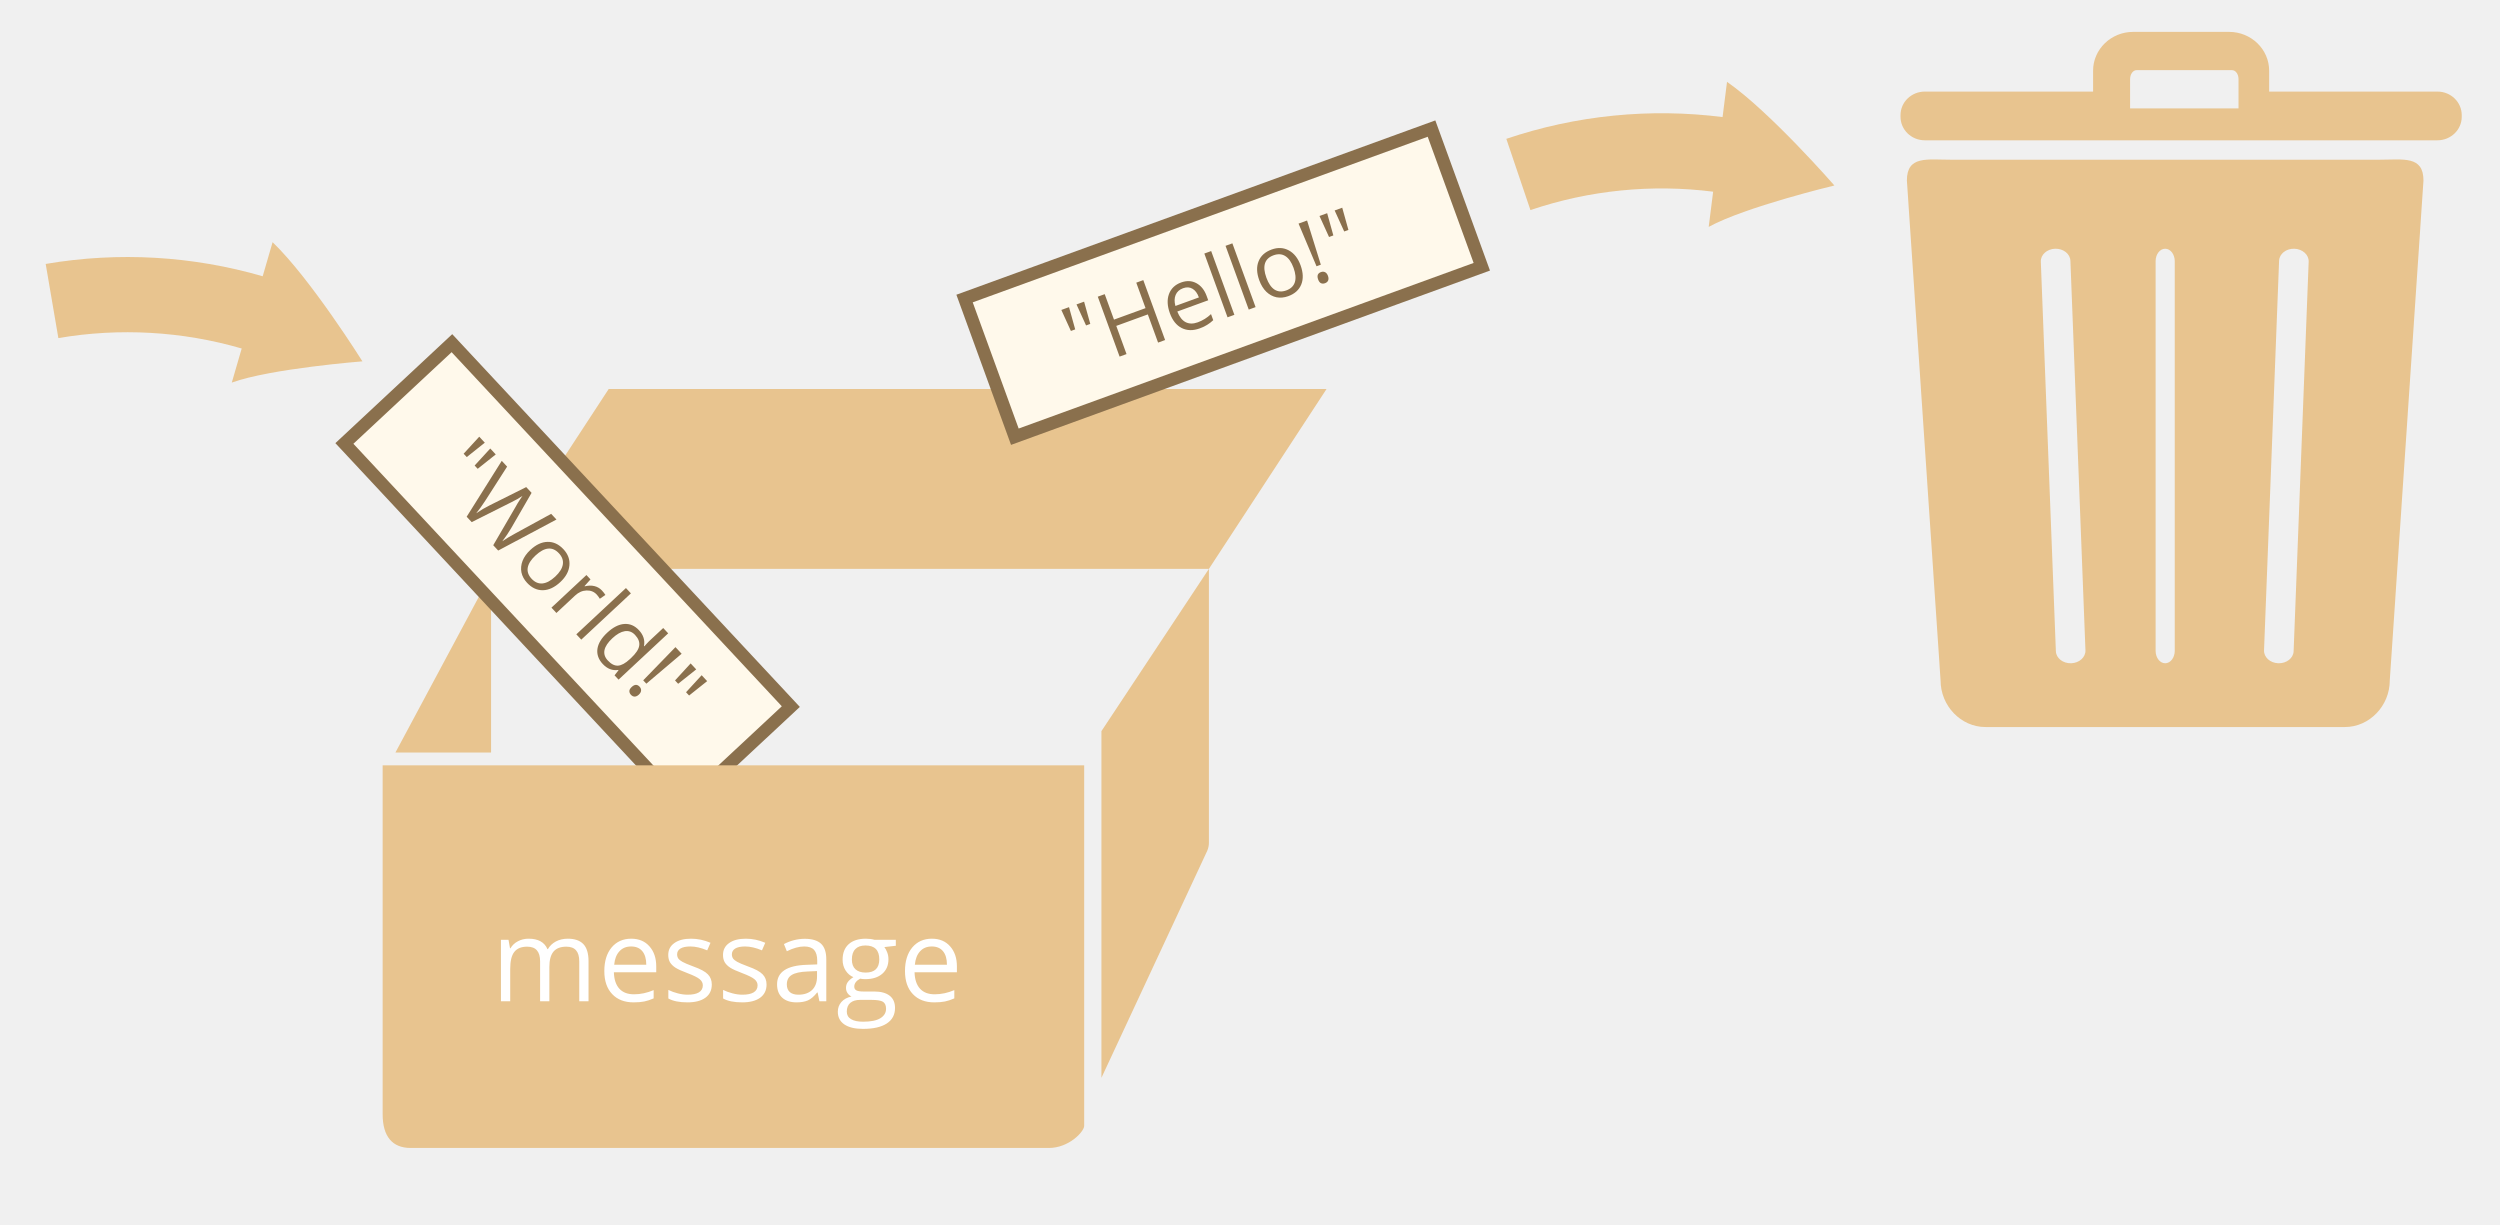
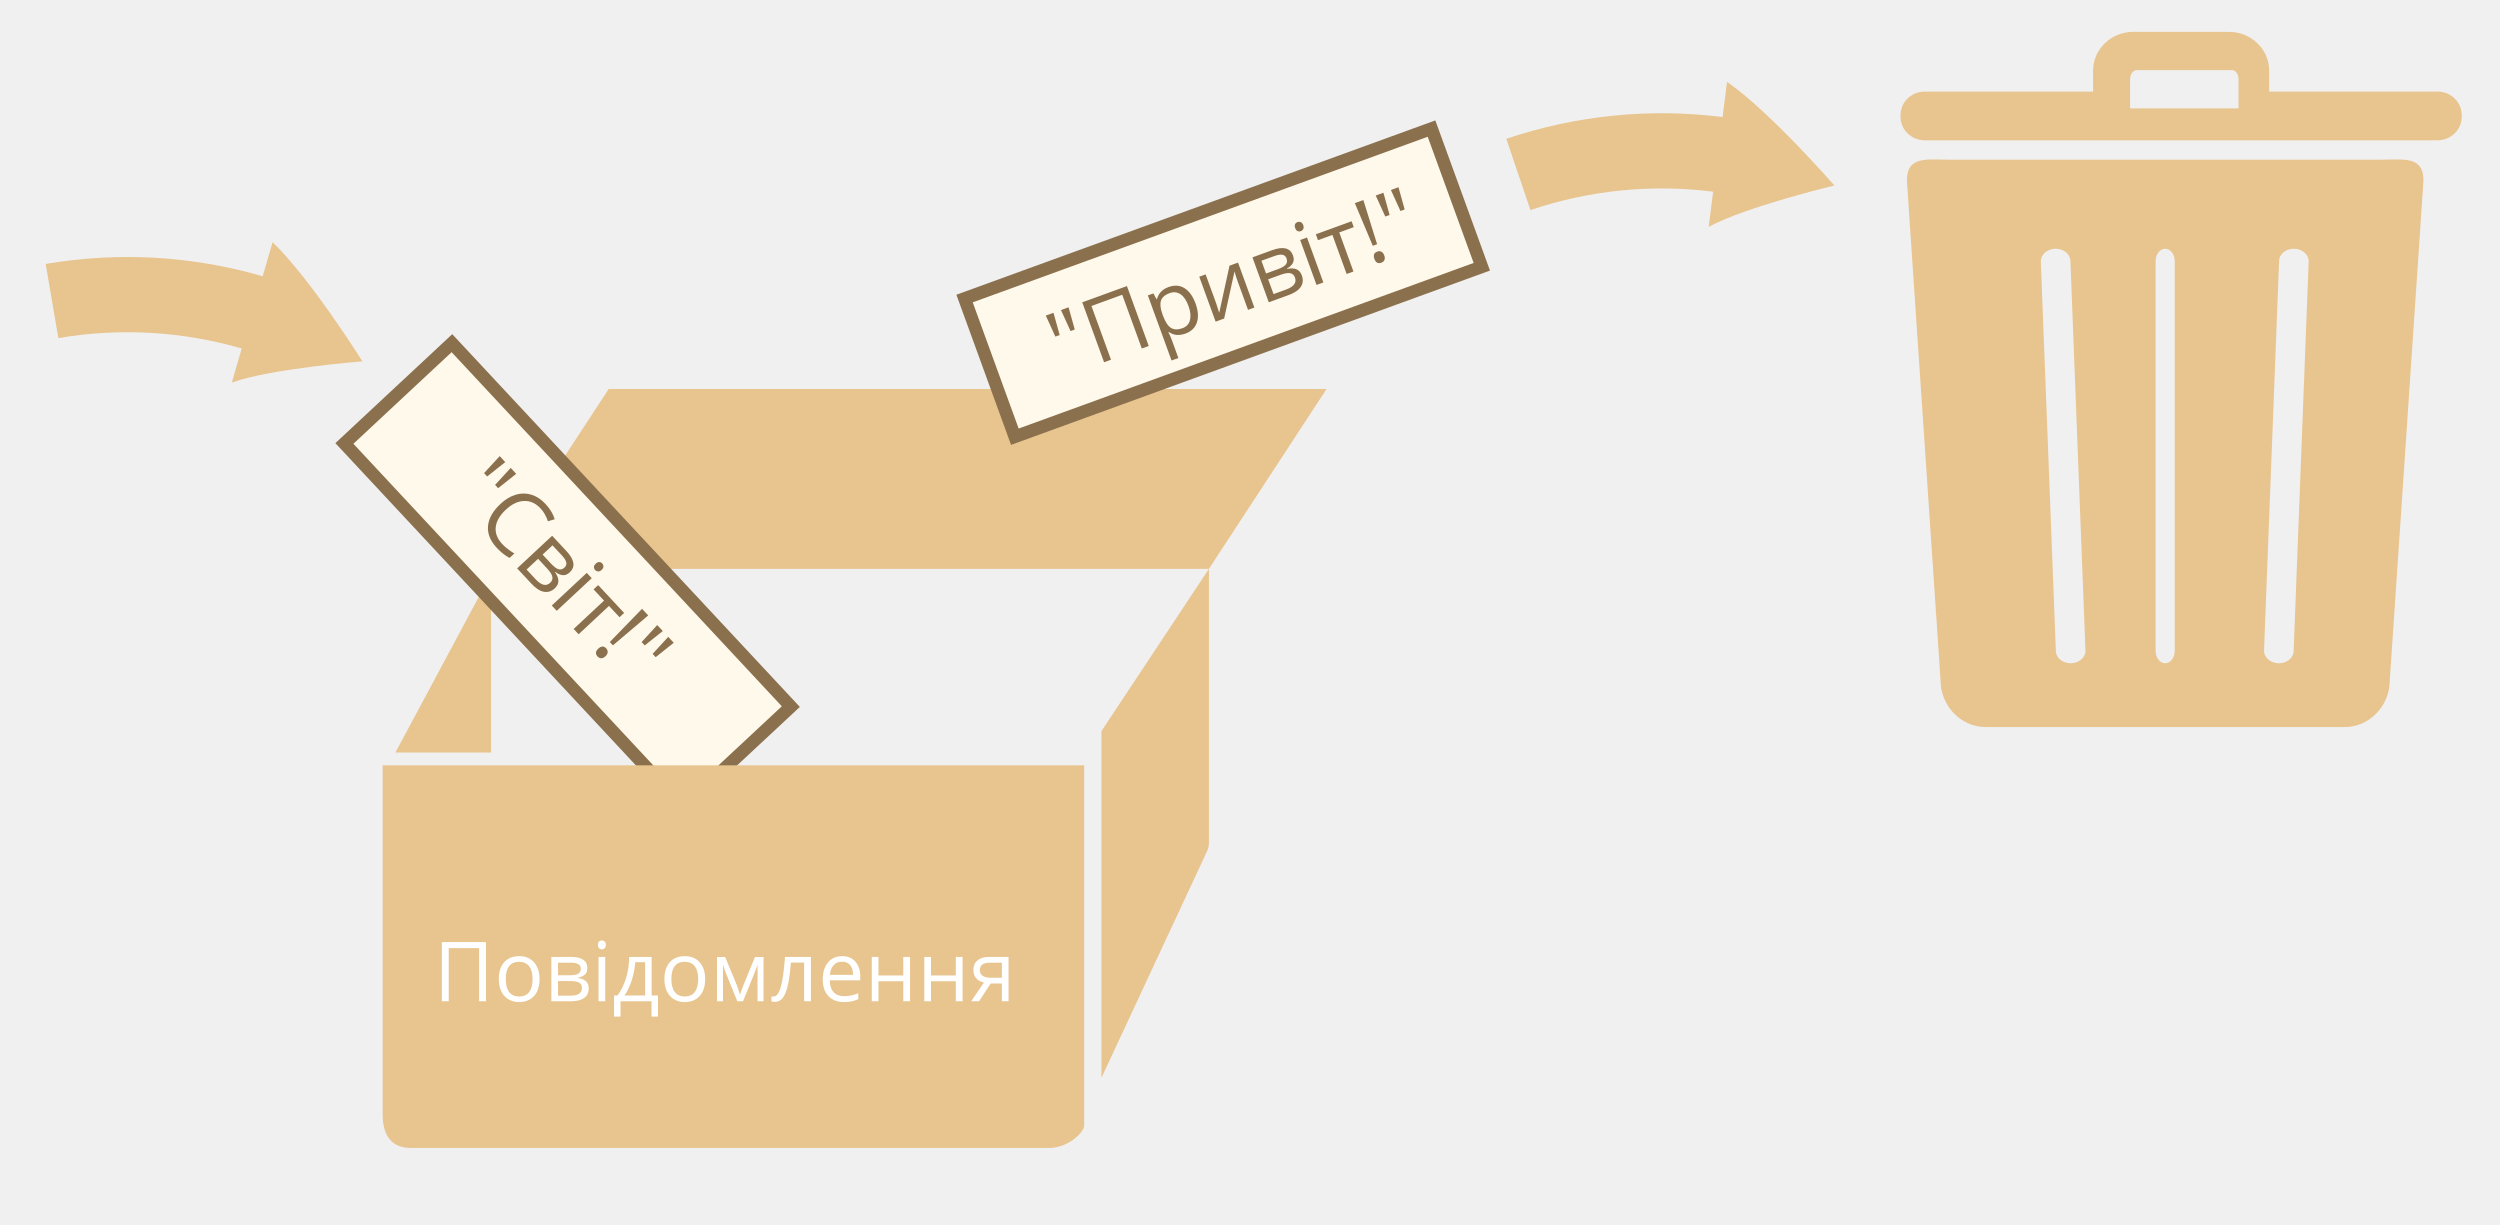
<svg xmlns="http://www.w3.org/2000/svg" width="392px" height="192px" viewBox="0 0 392 192" version="1.1">
  <g id="combined" stroke="none" stroke-width="1" fill="none" fill-rule="evenodd">
    <g id="variable-change.svg">
      <g id="noun_1211_cc" transform="translate(52, -5)">
        <path d="M25,94.196 L137.558,94.196 L137.558,137.146 C137.558,137.519 137.479,138.008 137.279,138.44 C137.079,138.873 120.705,174 120.705,174 L120.705,119.64 L137.559,94.196 L156,66 L43.441,66 L25,94.196 L25,94.196 Z" id="Shape" fill="#E8C48F" />
        <polyline id="Shape" fill="#E8C48F" points="25 123 25 95 10 123" />
        <g id="Rectangle-5-+-&quot;World!&quot;" transform="translate(0, 57)">
          <path d="M18.861,1.809 L1.999,17.533 L55.139,74.519 L72.001,58.794 L18.861,1.809 Z" id="Rectangle-5" stroke="#8A704D" stroke-width="2" fill="#FFF9EB" />
          <text id="&quot;World!&quot;" transform="translate(40.08106, 39.76783) rotate(47) translate(-40.08106, -39.76783) " font-family="OpenSans-SemiBold, Open Sans" font-size="14" font-weight="500" line-spacing="17" fill="#8A704D">
-             <tspan x="10.589" y="46.268">"World!"</tspan>
+             <tspan x="15" y="46">"Світ!"</tspan>
          </text>
        </g>
        <g id="Rectangle-5-+-&quot;World!&quot;-2" transform="translate(139.6438, 49.2548) rotate(293) translate(-139.6438, -49.2548) translate(102.6438, 11.2548)">
          <path d="M18.861,1.809 L1.999,17.533 L55.139,74.519 L72.001,58.794 L18.861,1.809 Z" id="Rectangle-5" stroke="#8A704D" stroke-width="2" fill="#FFF9EB" />
          <text id="&quot;Hello!&quot;" transform="translate(40.08106, 39.76783) rotate(47) translate(-40.08106, -39.76783) " font-family="OpenSans-SemiBold, Open Sans" font-size="14" font-weight="500" line-spacing="17" fill="#8A704D">
-             <tspan x="10.589" y="46.268">"Hello!"</tspan>
+             <tspan x="8" y="46.268">"Привіт!"</tspan>
          </text>
        </g>
        <path d="M8,125 L8,179.73 C8,183.151 9.484,185 12.387,185 L112.473,185 C115.595,185 118,182.452 118,181.524 L118,125 L8,125 L8,125 Z" id="Shape" fill="#E8C48F" />
      </g>
-       <text id="message" font-family="OpenSans-SemiBold, Open Sans" font-size="18" font-weight="500" fill="#FFFFFF">
-         <tspan x="77" y="157">message</tspan>
+       <text id="message" font-family="OpenSans-SemiBold, Open Sans" font-size="13" font-weight="500" fill="#FFFFFF">
+         <tspan x="68" y="157">Повідомлення</tspan>
      </text>
      <path d="M58.112,51.808 C58.112,51.808 47.657,40.623 40.719,36.155 C40.551,38.003 40.383,39.85 40.214,41.697 C28.842,40.662 17.292,42.194 6.445,46.292 C7.835,49.97 9.224,53.647 10.614,57.324 C19.778,53.862 29.537,52.568 39.145,53.442 C38.977,55.29 38.808,57.137 38.64,58.984 C44.221,55.655 58.112,51.808 58.112,51.808" id="Fill-54" fill="#E8C48F" transform="translate(32.27845, 47.56955) rotate(11) translate(-32.27845, -47.56955) " />
      <path d="M287.797,28.186 C287.797,28.186 277.343,17.001 270.404,12.533 C270.236,14.381 270.068,16.228 269.899,18.074 C258.527,17.04 246.977,18.571 236.13,22.67 C237.52,26.347 238.909,30.025 240.299,33.702 C249.463,30.239 259.222,28.945 268.83,29.82 C268.662,31.667 268.493,33.514 268.326,35.361 C273.907,32.033 287.797,28.186 287.797,28.186" id="Fill-54" fill="#E8C48F" transform="translate(261.9635, 23.94723) rotate(2) translate(-261.9635, -23.94723) " />
      <g id="noun_48910_cc" transform="translate(298, 5)">
        <path d="M50.983,6 L36.016,6 C35.457,6 35,6.626 35,7.395 L35,12 L52,12 L52,7.395 C52,6.626 51.543,6 50.983,6 L50.983,6 Z" id="Shape" />
        <path d="M84.193,9.36 L57.803,9.36 L57.803,6.085 C57.803,2.729 54.989,0 51.528,0 L36.471,0 C33.011,0 30.196,2.729 30.196,6.085 L30.196,9.36 L3.807,9.36 C1.705,9.36 0,11.012 0,13.05 L0,13.31 C0,15.348 1.705,17 3.807,17 L84.193,17 C86.295,17 88,15.348 88,13.31 L88,13.05 C88,11.012 86.294,9.36 84.193,9.36 L84.193,9.36 Z M53,12 L36,12 L36,7.395 C36,6.626 36.457,6 37.016,6 L51.984,6 C52.544,6 53,6.626 53,7.395 L53,12 L53,12 Z" id="Shape" fill="#E8C48F" />
        <path d="M74.955,20.045 L8.044,20.045 C4.154,20.045 1,19.364 1,23.311 L6.282,101.693 C6.282,105.636 9.437,109 13.327,109 L69.674,109 C73.564,109 76.718,105.636 76.718,101.693 L82,23.311 C81.999,19.364 78.845,20.045 74.955,20.045 L74.955,20.045 Z M26.757,98.999 C25.474,99.038 24.404,98.199 24.361,97.121 L22.001,36.026 C21.96,34.948 22.965,34.041 24.243,34.001 C25.526,33.961 26.596,34.802 26.639,35.88 L28.999,96.976 C29.04,98.052 28.036,98.96 26.757,98.999 L26.757,98.999 Z M43,97.049 C43,98.126 42.328,99 41.5,99 C40.672,99 40,98.124 40,97.049 L40,35.951 C40,34.873 40.672,34 41.5,34 C42.328,34 43,34.873 43,35.951 L43,97.049 L43,97.049 Z M61.639,97.121 C61.597,98.199 60.526,99.038 59.243,98.999 C57.964,98.96 56.96,98.052 57.001,96.975 L59.361,35.88 C59.403,34.802 60.473,33.961 61.755,34.001 C63.035,34.043 64.04,34.948 63.999,36.026 L61.639,97.121 L61.639,97.121 Z" id="Shape" fill="#E8C48F" />
      </g>
    </g>
  </g>
</svg>
